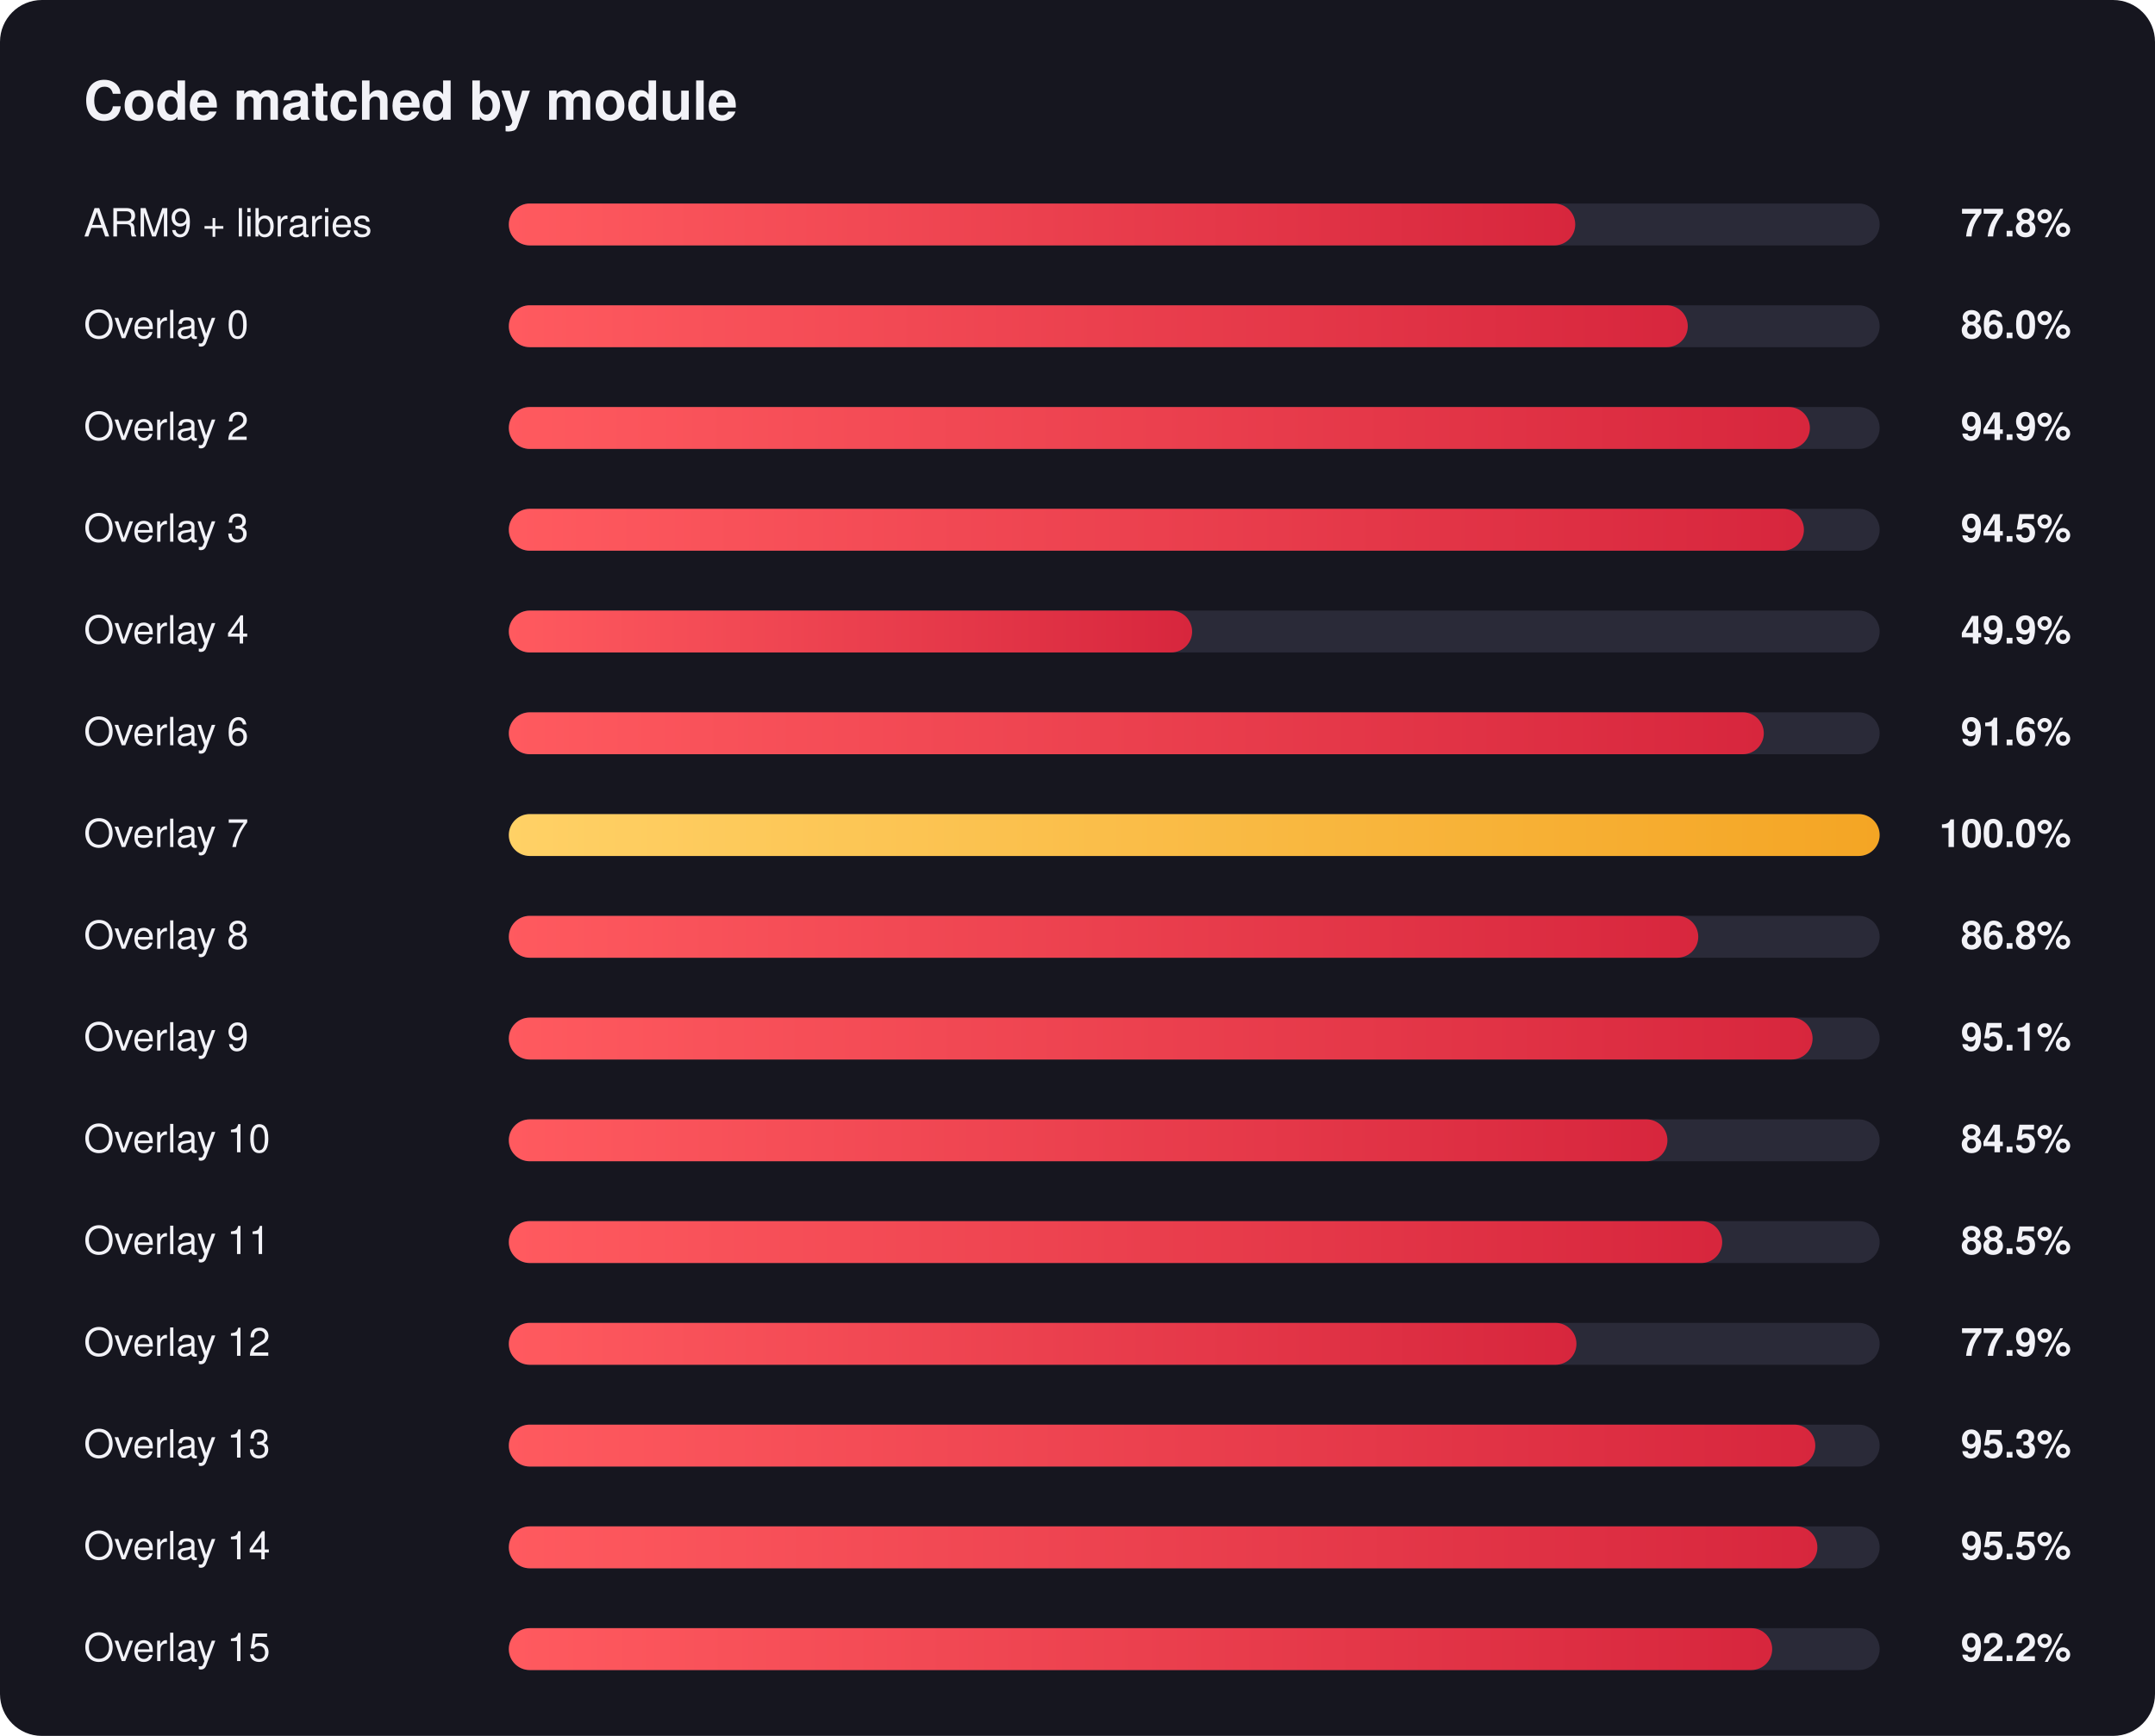
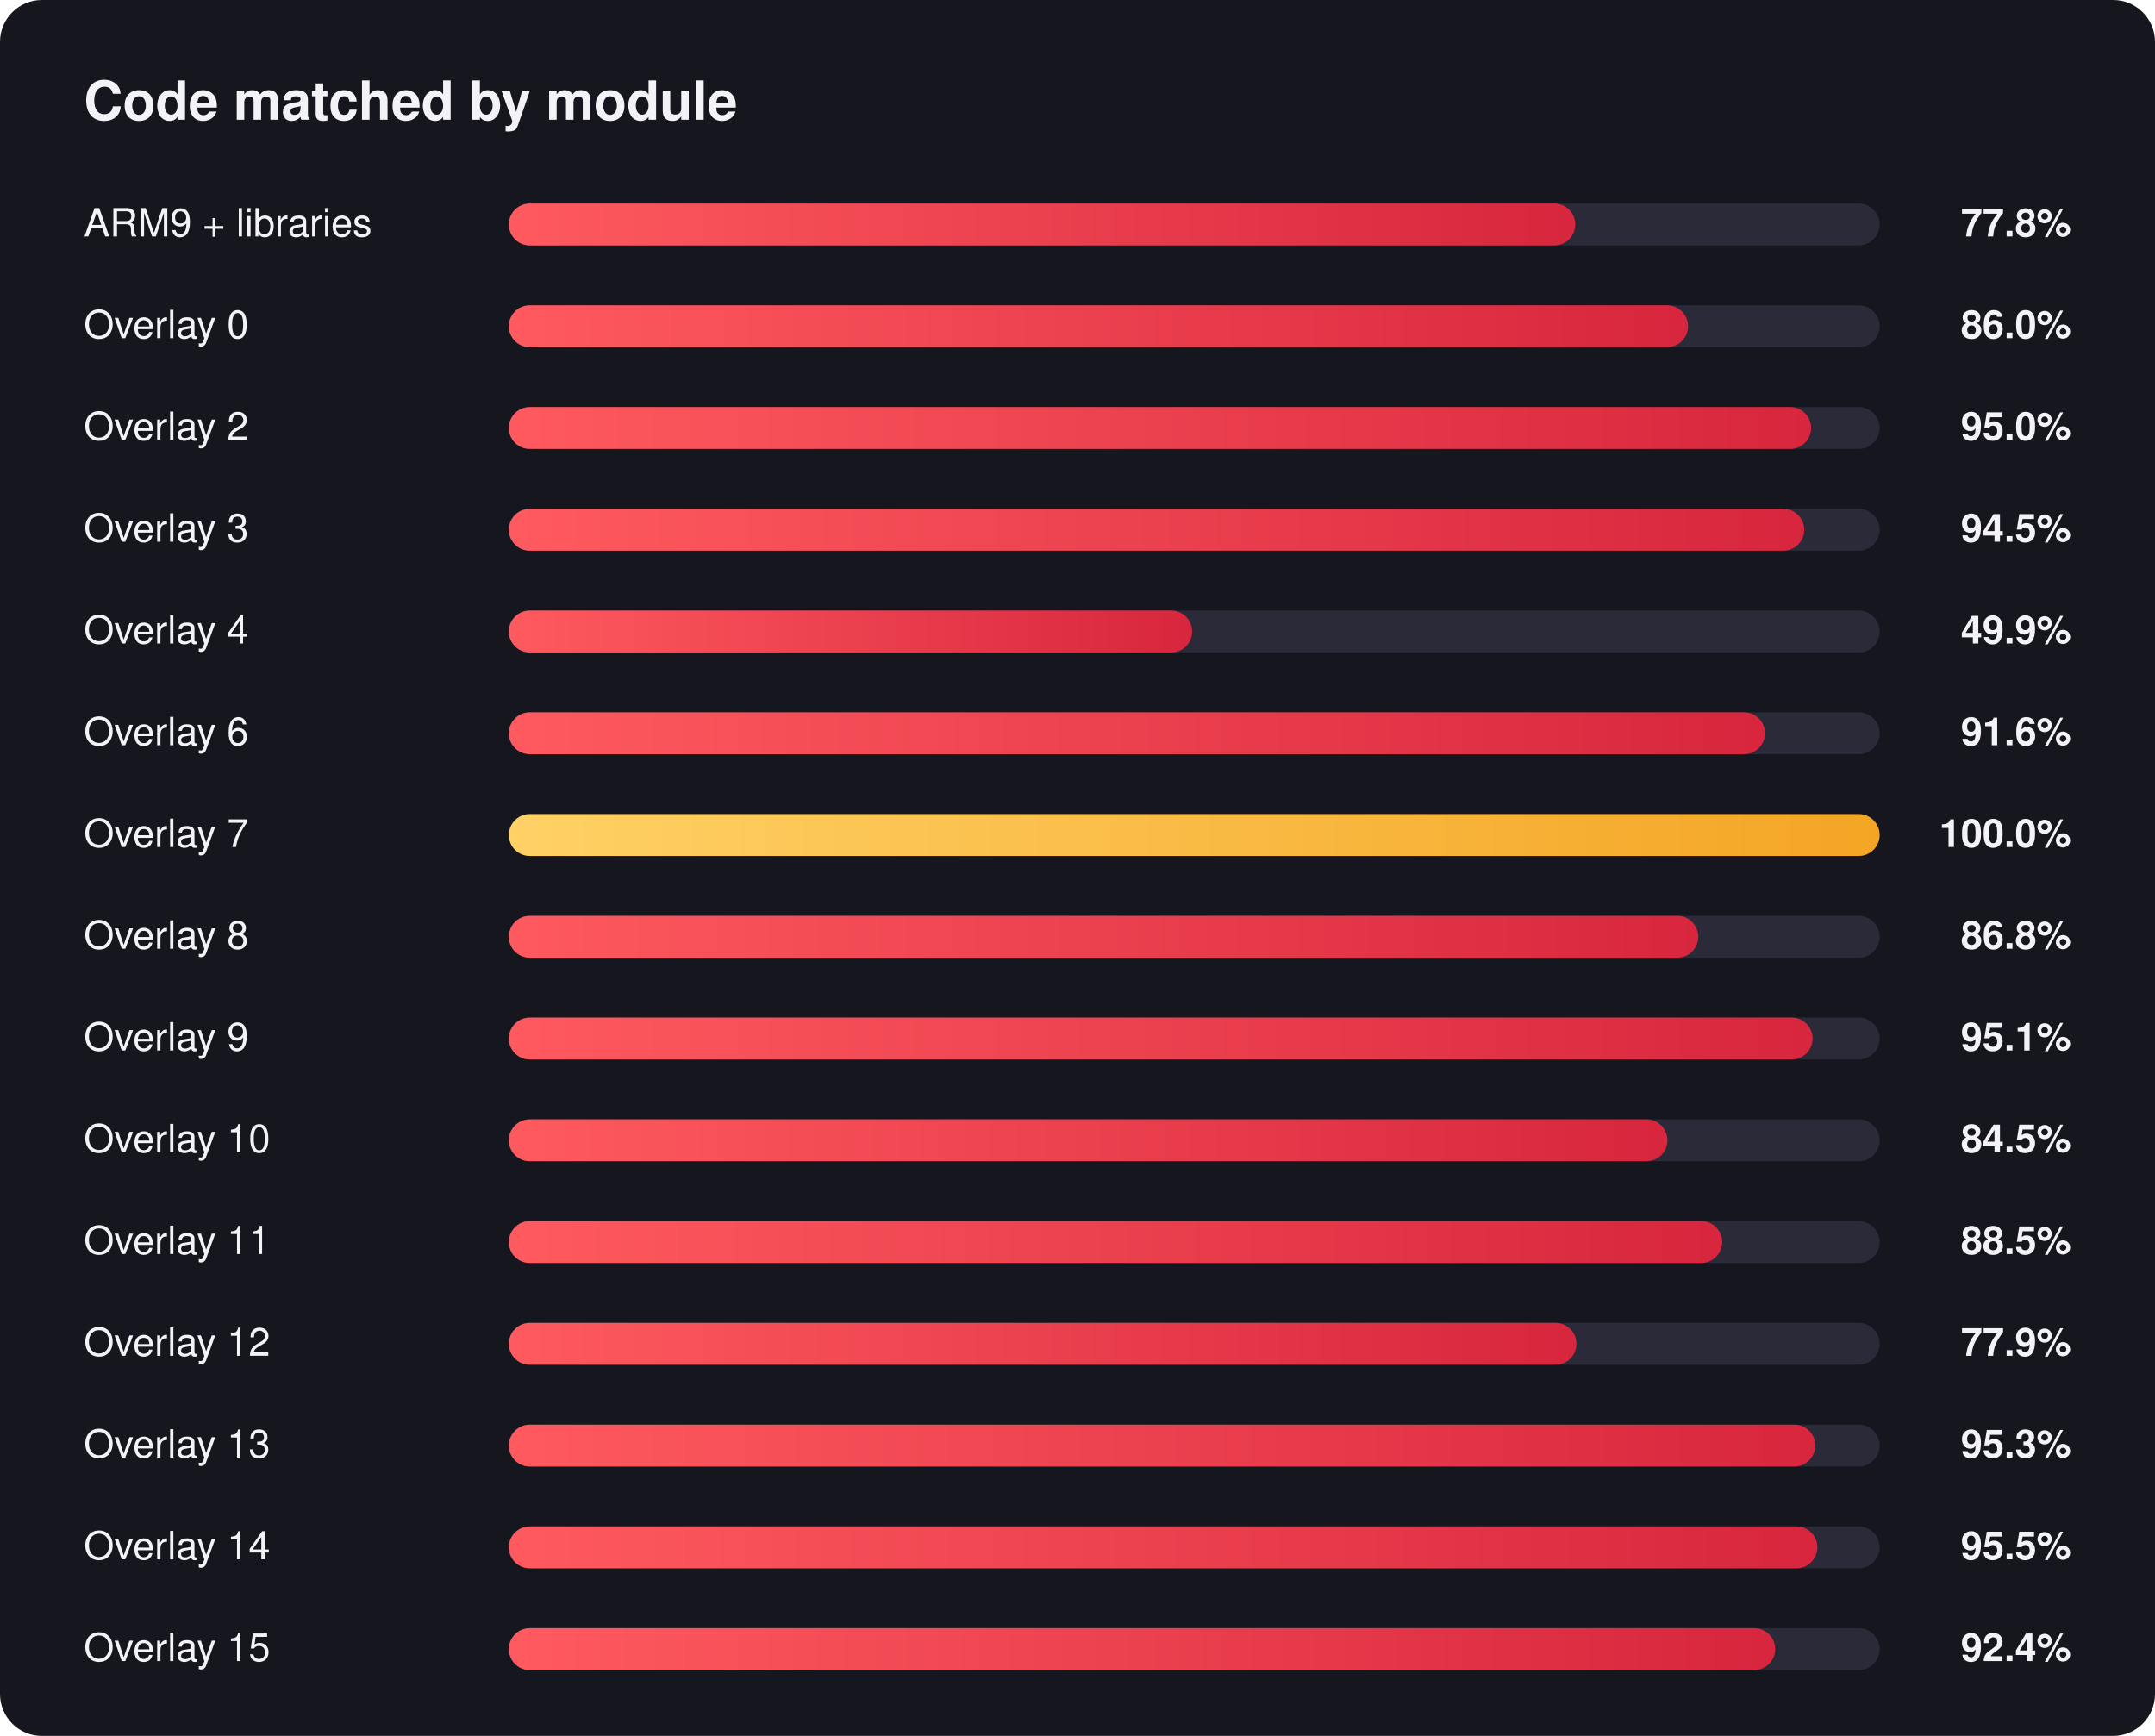
<svg xmlns="http://www.w3.org/2000/svg" width="720" height="580" viewBox="0 0 720 580" font-family="Segoe UI, Helvetica, Arial, sans-serif">
  <defs>
    <linearGradient id="red" x1="0" x2="1" y1="0" y2="0">
      <stop offset="0" stop-color="#ff5a5f" />
      <stop offset="1" stop-color="#d7263d" />
    </linearGradient>
    <linearGradient id="gold" x1="0" x2="1" y1="0" y2="0">
      <stop offset="0" stop-color="#ffd166" />
      <stop offset="1" stop-color="#f4a524" />
    </linearGradient>
  </defs>
  <rect width="720" height="580" rx="14" fill="#16161f" />
  <text x="28" y="40" fill="#f2f2f7" font-size="18" font-weight="700">Code matched by module</text>
  <text x="28" y="79" fill="#f2f2f7" font-size="13">ARM9 + libraries</text>
  <text x="692" y="79" fill="#f2f2f7" font-size="13" font-weight="600" text-anchor="end">77.8%</text>
  <rect x="170" y="68" width="458" height="14" rx="7.0" fill="#2a2a38" />
  <rect x="170" y="68" width="356.3" height="14" rx="7.0" fill="url(#red)" />
  <text x="28" y="113" fill="#f2f2f7" font-size="13">Overlay 0</text>
  <text x="692" y="113" fill="#f2f2f7" font-size="13" font-weight="600" text-anchor="end">86.0%</text>
  <rect x="170" y="102" width="458" height="14" rx="7.0" fill="#2a2a38" />
-   <rect x="170" y="102" width="393.9" height="14" rx="7.0" fill="url(#red)" />
+   <rect x="170" y="102" width="394.0" height="14" rx="7.0" fill="url(#red)" />
  <text x="28" y="147" fill="#f2f2f7" font-size="13">Overlay 2</text>
-   <text x="692" y="147" fill="#f2f2f7" font-size="13" font-weight="600" text-anchor="end">94.9%</text>
+   <text x="692" y="147" fill="#f2f2f7" font-size="13" font-weight="600" text-anchor="end">95.0%</text>
  <rect x="170" y="136" width="458" height="14" rx="7.0" fill="#2a2a38" />
-   <rect x="170" y="136" width="434.7" height="14" rx="7.0" fill="url(#red)" />
+   <rect x="170" y="136" width="435.1" height="14" rx="7.0" fill="url(#red)" />
  <text x="28" y="181" fill="#f2f2f7" font-size="13">Overlay 3</text>
  <text x="692" y="181" fill="#f2f2f7" font-size="13" font-weight="600" text-anchor="end">94.5%</text>
  <rect x="170" y="170" width="458" height="14" rx="7.0" fill="#2a2a38" />
-   <rect x="170" y="170" width="432.7" height="14" rx="7.0" fill="url(#red)" />
+   <rect x="170" y="170" width="432.8" height="14" rx="7.0" fill="url(#red)" />
  <text x="28" y="215" fill="#f2f2f7" font-size="13">Overlay 4</text>
  <text x="692" y="215" fill="#f2f2f7" font-size="13" font-weight="600" text-anchor="end">49.9%</text>
  <rect x="170" y="204" width="458" height="14" rx="7.0" fill="#2a2a38" />
  <rect x="170" y="204" width="228.3" height="14" rx="7.0" fill="url(#red)" />
  <text x="28" y="249" fill="#f2f2f7" font-size="13">Overlay 6</text>
  <text x="692" y="249" fill="#f2f2f7" font-size="13" font-weight="600" text-anchor="end">91.6%</text>
  <rect x="170" y="238" width="458" height="14" rx="7.0" fill="#2a2a38" />
-   <rect x="170" y="238" width="419.3" height="14" rx="7.0" fill="url(#red)" />
+   <rect x="170" y="238" width="419.7" height="14" rx="7.0" fill="url(#red)" />
  <text x="28" y="283" fill="#f2f2f7" font-size="13">Overlay 7</text>
  <text x="692" y="283" fill="#f2f2f7" font-size="13" font-weight="600" text-anchor="end">100.0%</text>
  <rect x="170" y="272" width="458" height="14" rx="7.0" fill="#2a2a38" />
  <rect x="170" y="272" width="458.0" height="14" rx="7.0" fill="url(#gold)" />
  <text x="28" y="317" fill="#f2f2f7" font-size="13">Overlay 8</text>
  <text x="692" y="317" fill="#f2f2f7" font-size="13" font-weight="600" text-anchor="end">86.8%</text>
  <rect x="170" y="306" width="458" height="14" rx="7.0" fill="#2a2a38" />
  <rect x="170" y="306" width="397.4" height="14" rx="7.0" fill="url(#red)" />
  <text x="28" y="351" fill="#f2f2f7" font-size="13">Overlay 9</text>
  <text x="692" y="351" fill="#f2f2f7" font-size="13" font-weight="600" text-anchor="end">95.1%</text>
  <rect x="170" y="340" width="458" height="14" rx="7.0" fill="#2a2a38" />
  <rect x="170" y="340" width="435.6" height="14" rx="7.0" fill="url(#red)" />
  <text x="28" y="385" fill="#f2f2f7" font-size="13">Overlay 10</text>
  <text x="692" y="385" fill="#f2f2f7" font-size="13" font-weight="600" text-anchor="end">84.5%</text>
  <rect x="170" y="374" width="458" height="14" rx="7.0" fill="#2a2a38" />
  <rect x="170" y="374" width="387.1" height="14" rx="7.0" fill="url(#red)" />
  <text x="28" y="419" fill="#f2f2f7" font-size="13">Overlay 11</text>
  <text x="692" y="419" fill="#f2f2f7" font-size="13" font-weight="600" text-anchor="end">88.5%</text>
  <rect x="170" y="408" width="458" height="14" rx="7.0" fill="#2a2a38" />
  <rect x="170" y="408" width="405.4" height="14" rx="7.0" fill="url(#red)" />
  <text x="28" y="453" fill="#f2f2f7" font-size="13">Overlay 12</text>
  <text x="692" y="453" fill="#f2f2f7" font-size="13" font-weight="600" text-anchor="end">77.9%</text>
  <rect x="170" y="442" width="458" height="14" rx="7.0" fill="#2a2a38" />
  <rect x="170" y="442" width="356.7" height="14" rx="7.0" fill="url(#red)" />
  <text x="28" y="487" fill="#f2f2f7" font-size="13">Overlay 13</text>
  <text x="692" y="487" fill="#f2f2f7" font-size="13" font-weight="600" text-anchor="end">95.3%</text>
  <rect x="170" y="476" width="458" height="14" rx="7.0" fill="#2a2a38" />
  <rect x="170" y="476" width="436.5" height="14" rx="7.0" fill="url(#red)" />
  <text x="28" y="521" fill="#f2f2f7" font-size="13">Overlay 14</text>
  <text x="692" y="521" fill="#f2f2f7" font-size="13" font-weight="600" text-anchor="end">95.5%</text>
  <rect x="170" y="510" width="458" height="14" rx="7.0" fill="#2a2a38" />
  <rect x="170" y="510" width="437.2" height="14" rx="7.0" fill="url(#red)" />
  <text x="28" y="555" fill="#f2f2f7" font-size="13">Overlay 15</text>
-   <text x="692" y="555" fill="#f2f2f7" font-size="13" font-weight="600" text-anchor="end">92.2%</text>
+   <text x="692" y="555" fill="#f2f2f7" font-size="13" font-weight="600" text-anchor="end">92.4%</text>
  <rect x="170" y="544" width="458" height="14" rx="7.0" fill="#2a2a38" />
-   <rect x="170" y="544" width="422.1" height="14" rx="7.0" fill="url(#red)" />
+   <rect x="170" y="544" width="423.1" height="14" rx="7.0" fill="url(#red)" />
</svg>
